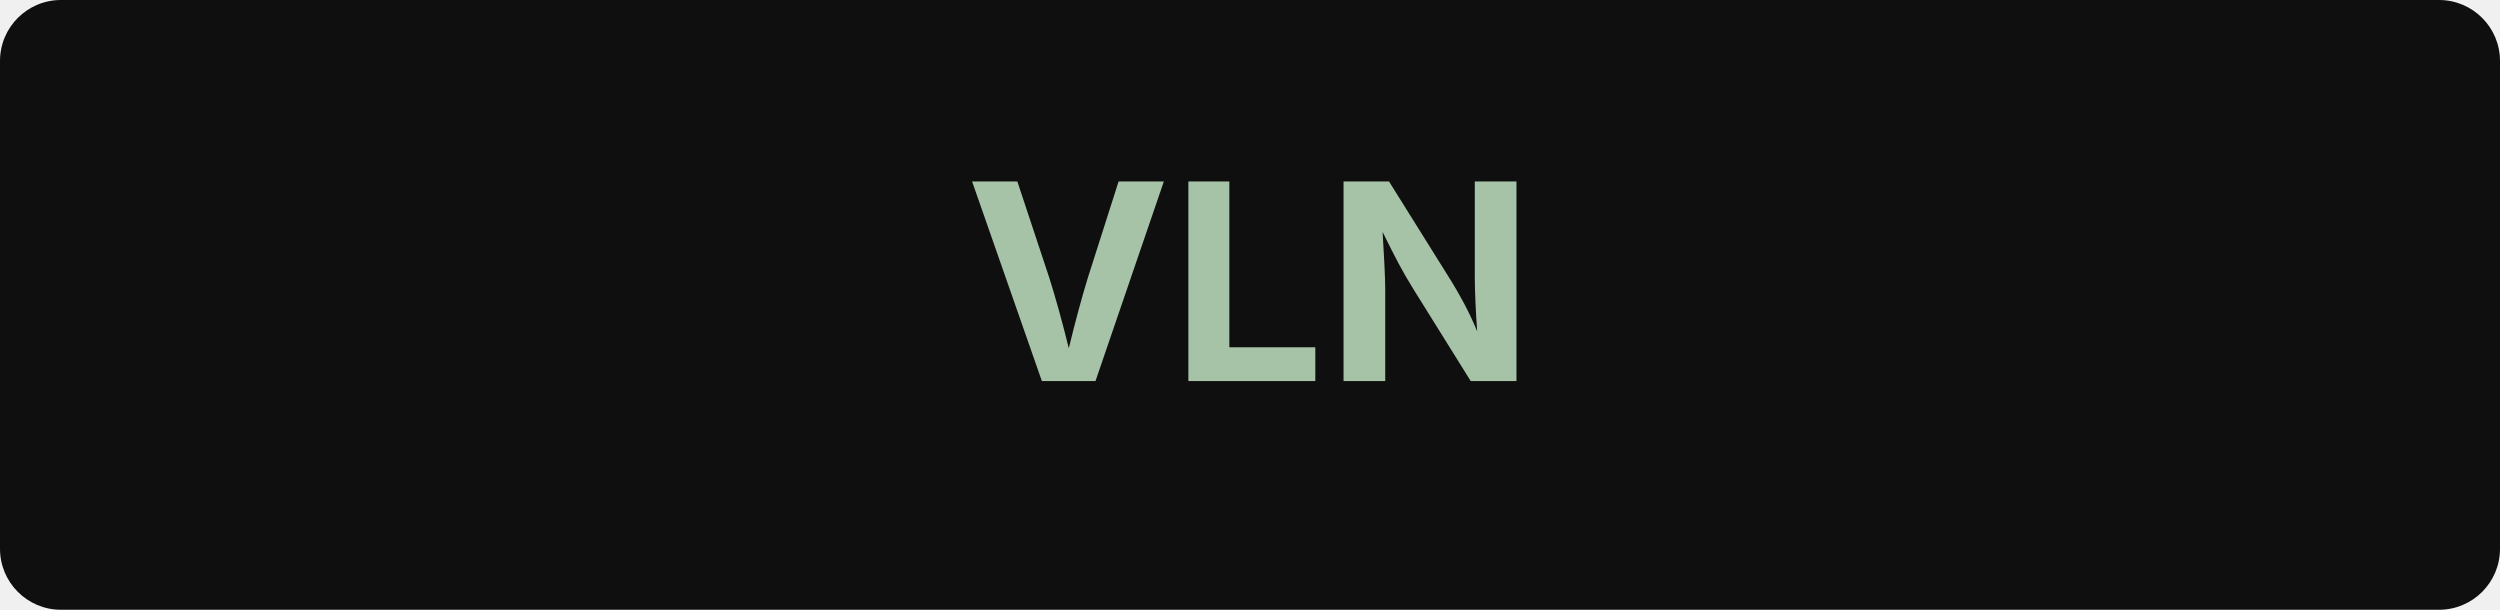
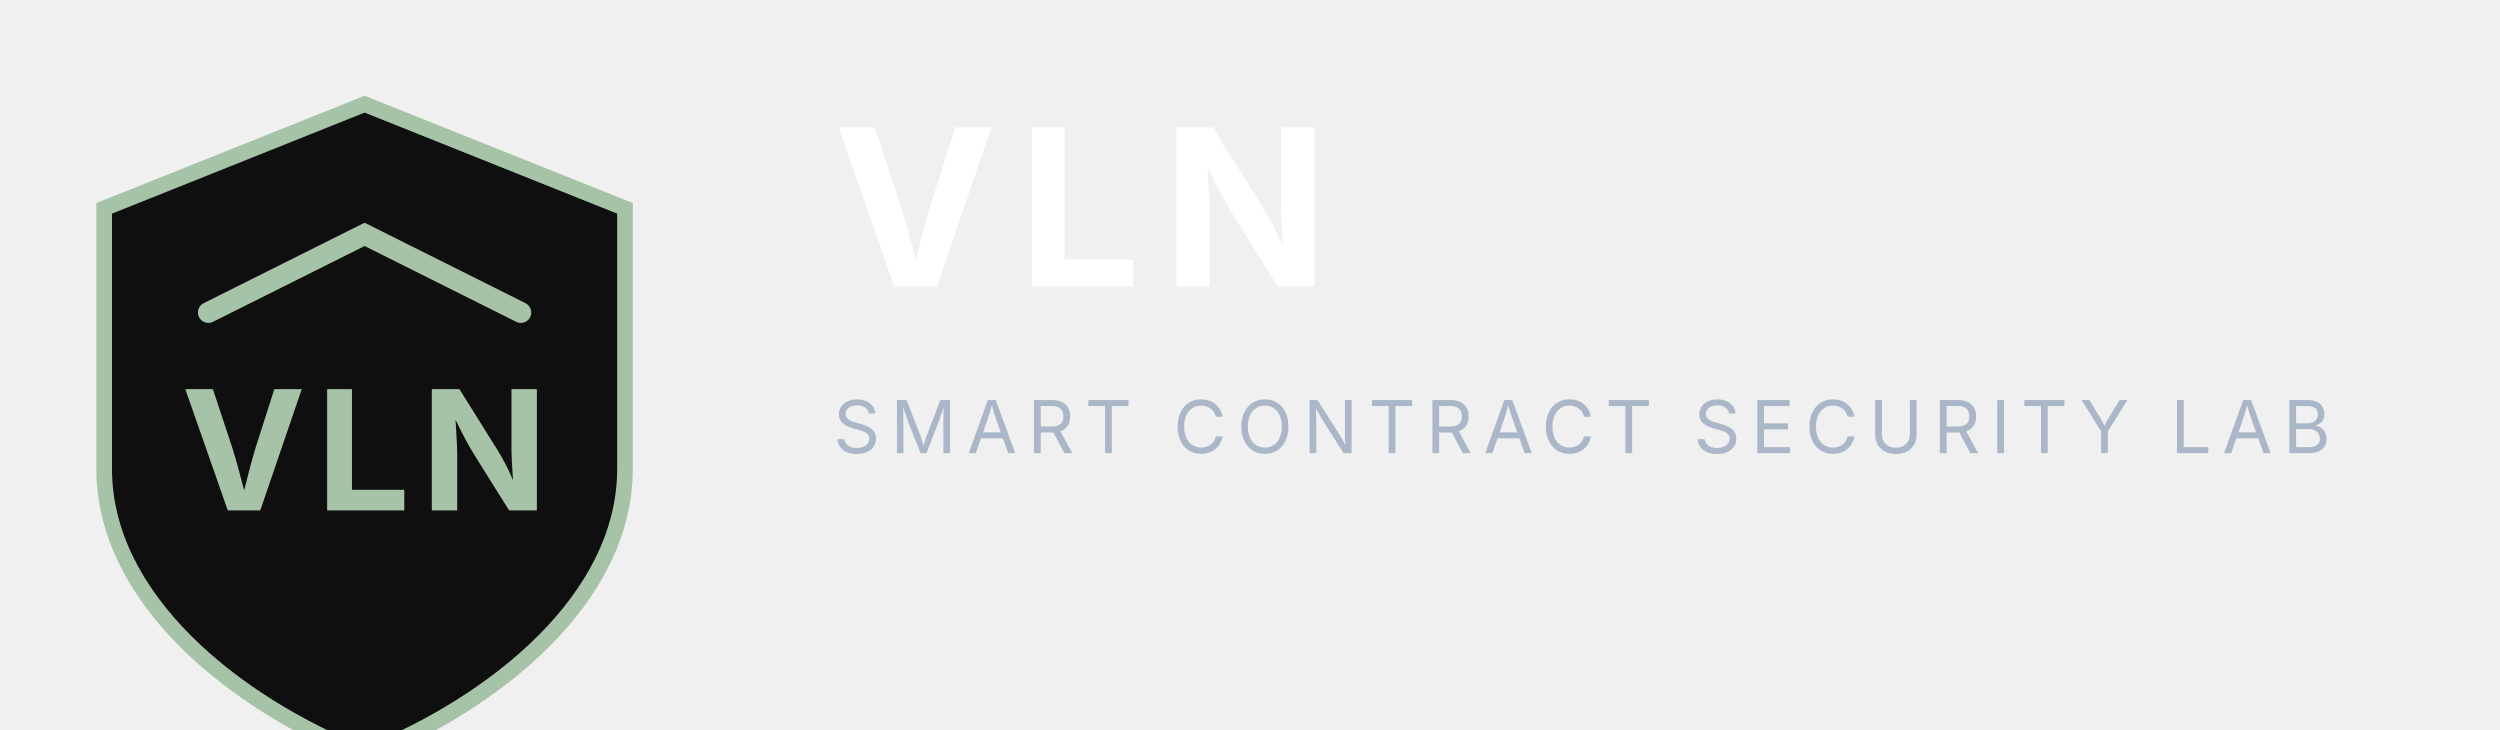
- <svg xmlns="http://www.w3.org/2000/svg" width="164" height="40" viewBox="0 0 164 40" fill="none">
-   <rect width="164" height="40" rx="4" fill="#0f0f0f" />
-   <text x="82" y="25" text-anchor="middle" fill="#a6c3a7" font-family="Inter, sans-serif" font-size="18" font-weight="700">VLN</text>
+ <svg xmlns="http://www.w3.org/2000/svg" width="480" height="140" viewBox="0 0 480 140">
+   <g transform="translate(20,20)">
+     <path d="M50 0 L100 20 L100 70 C100 95 75 115 50 125 C25 115 0 95 0 70 L0 20 Z" fill="#0f0f0f" stroke="#a6c3a7" stroke-width="3" />
+     <path d="M20 40 L50 25 L80 40" stroke="#a6c3a7" stroke-width="4" fill="none" stroke-linecap="round" />
+     <text x="50" y="78" text-anchor="middle" font-family="Inter, sans-serif" font-size="32" font-weight="700" fill="#a6c3a7" letter-spacing="2">
+       VLN
+     </text>
+   </g>
+   <g transform="translate(160,55)">
+     <text font-family="Inter, sans-serif" font-size="42" font-weight="700" fill="#FFFFFF" letter-spacing="4">
+       VLN
+     </text>
+     <text y="32" font-family="Inter, sans-serif" font-size="14" fill="#aab7c8" letter-spacing="2">
+       SMART CONTRACT SECURITY LAB
+     </text>
+   </g>
</svg>
